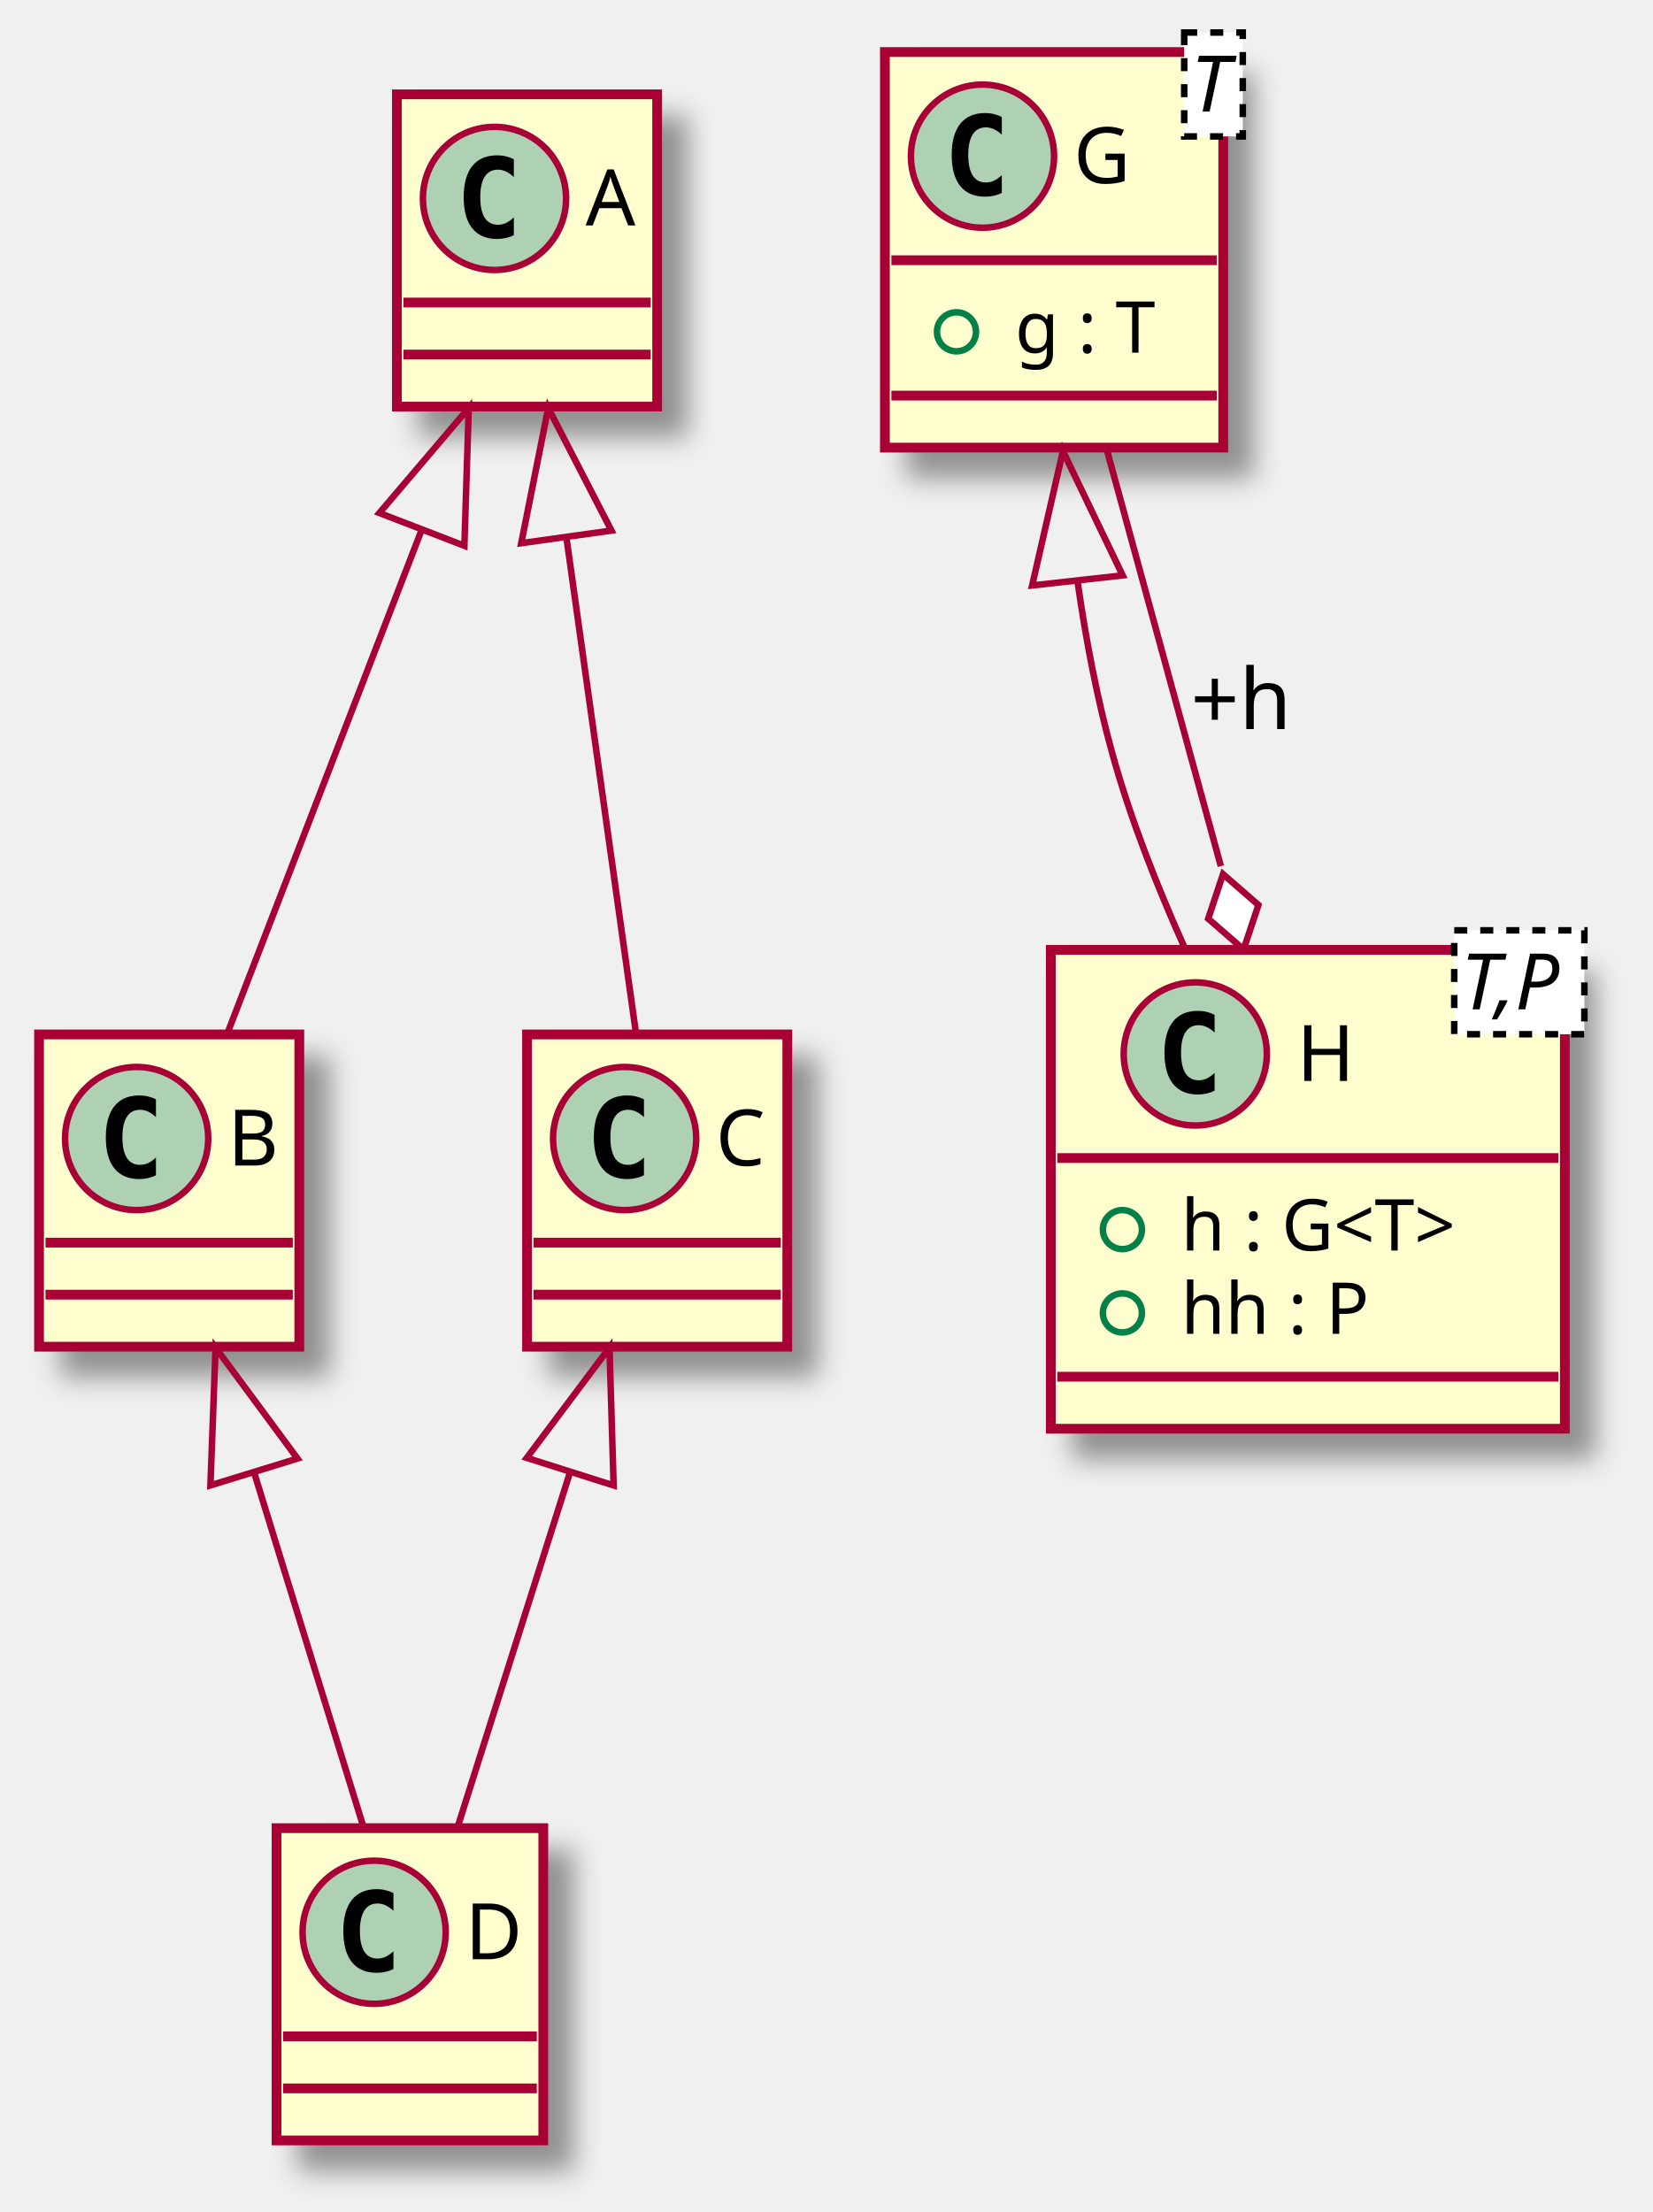
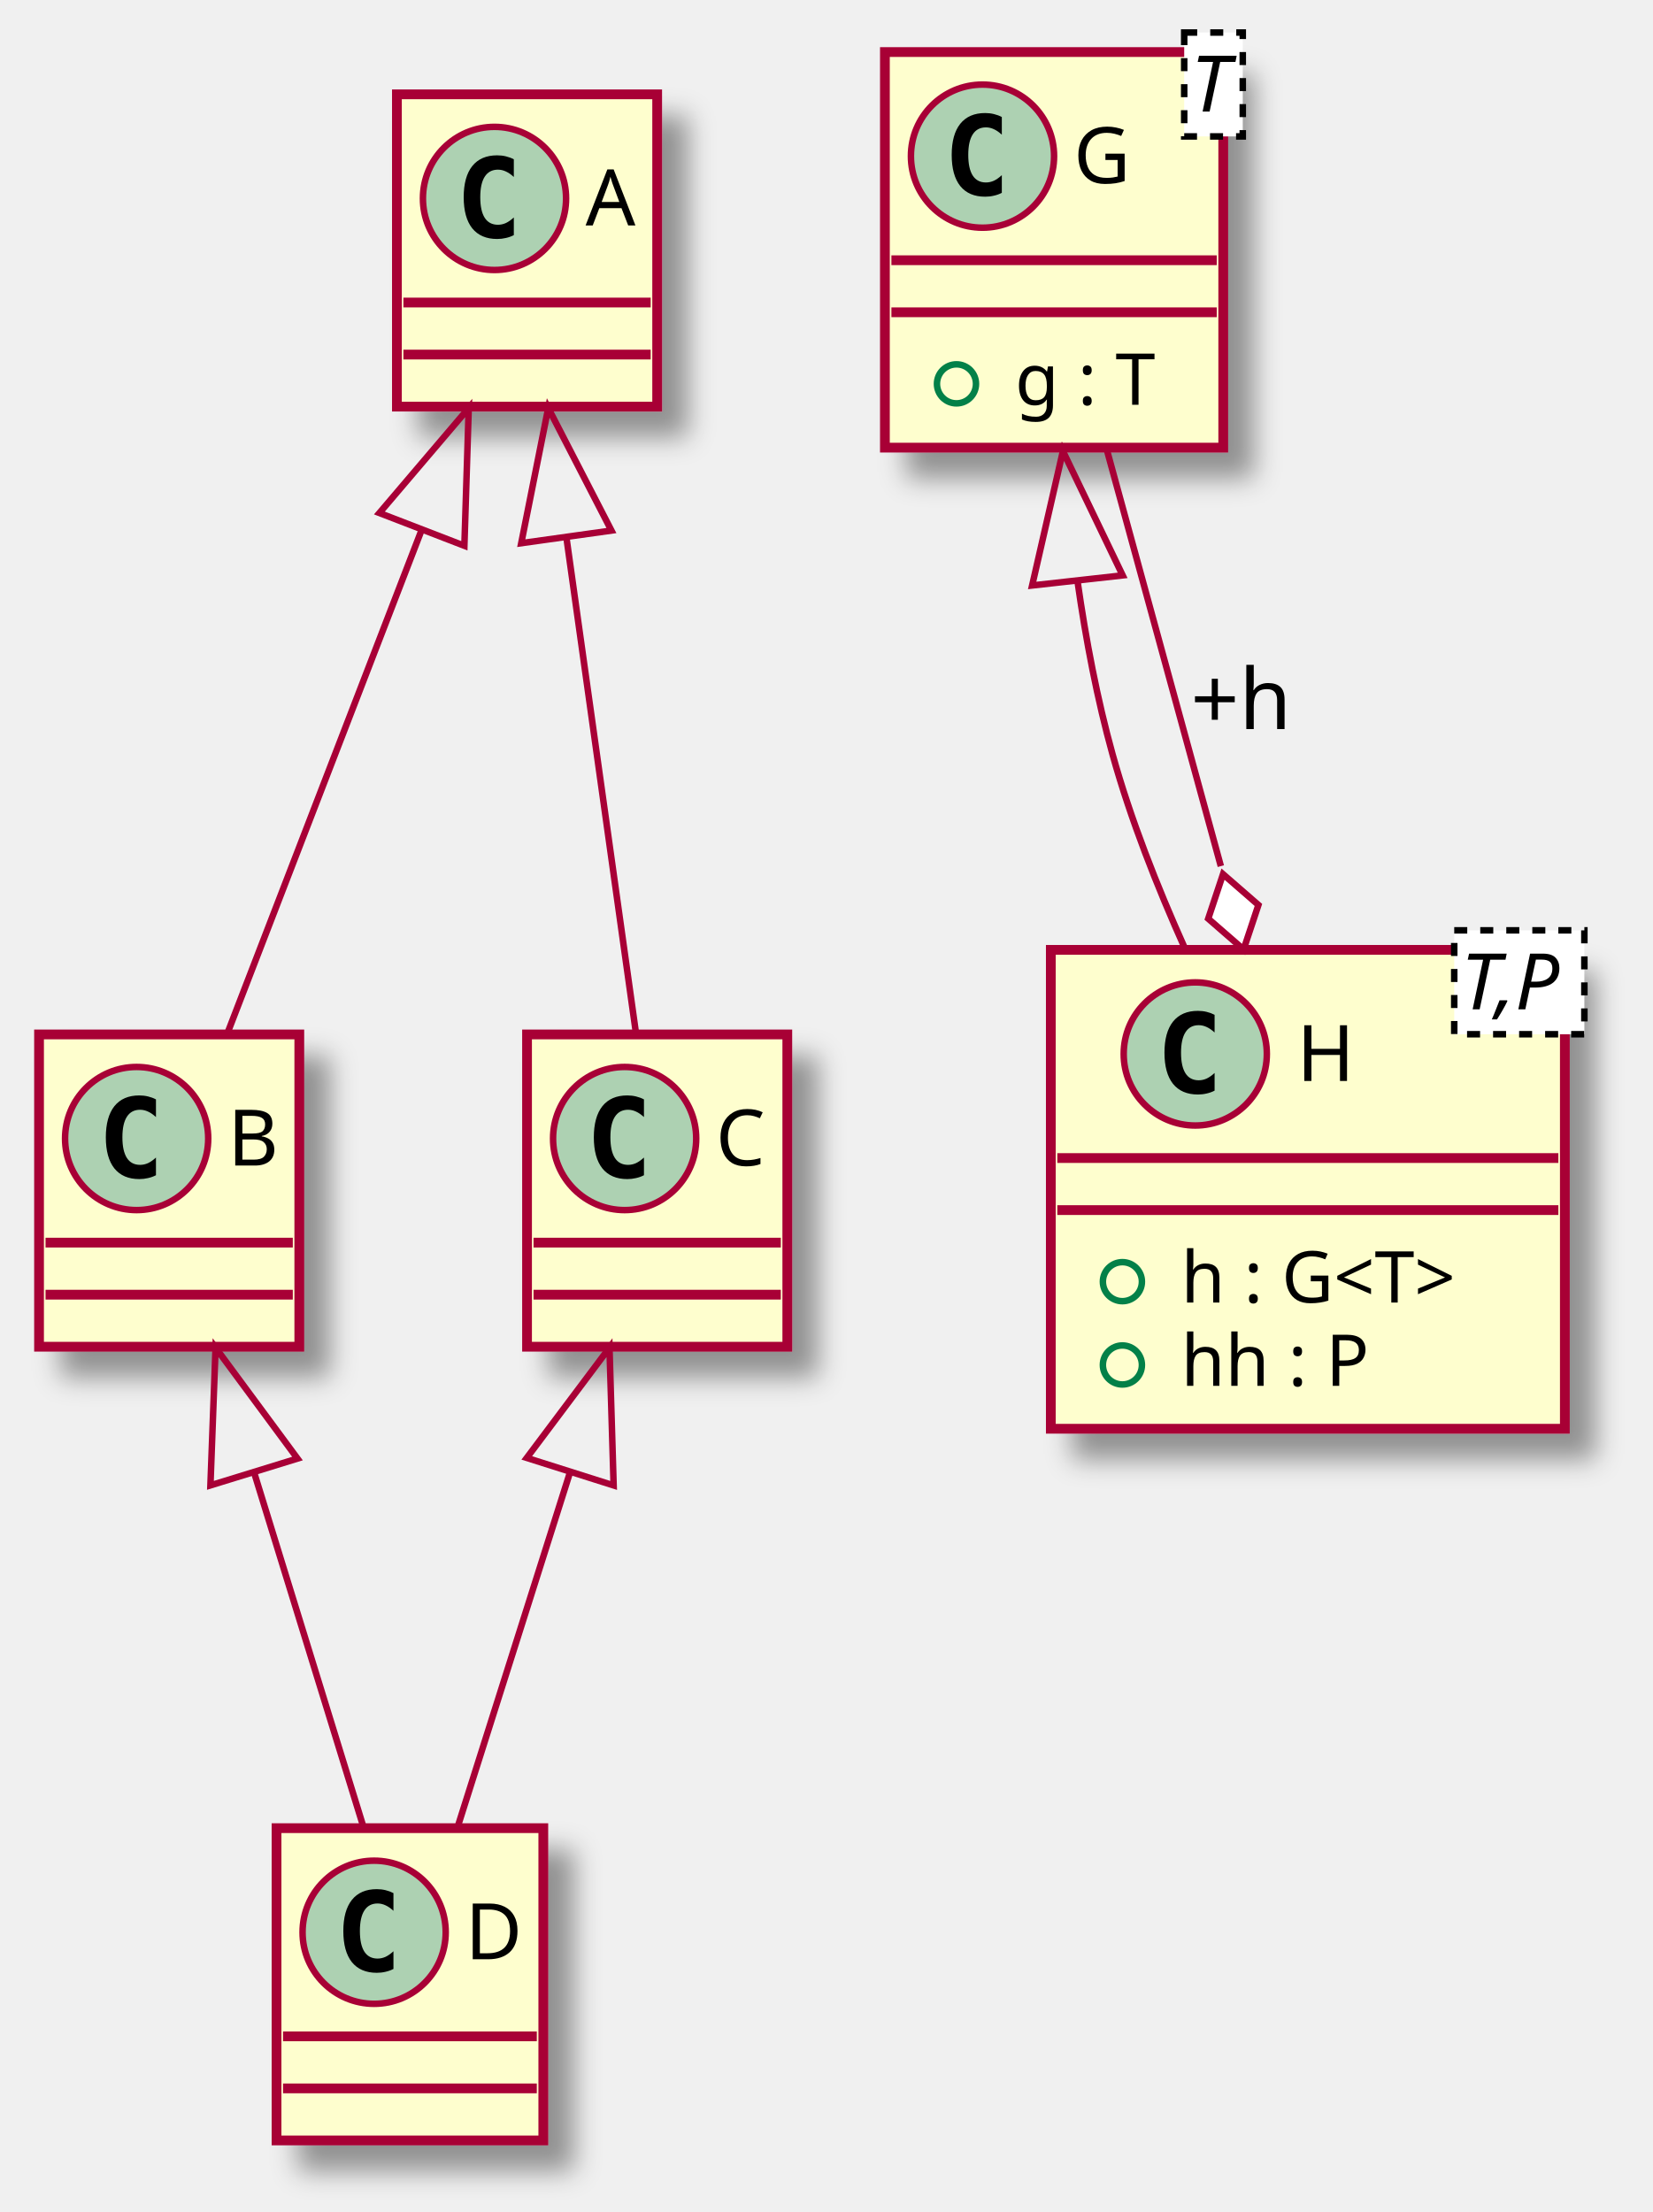
<svg xmlns="http://www.w3.org/2000/svg" xmlns:xlink="http://www.w3.org/1999/xlink" contentScriptType="application/ecmascript" contentStyleType="text/css" height="340px" preserveAspectRatio="none" style="width:254px;height:340px;" version="1.1" viewBox="0 0 254 340" width="254px" zoomAndPan="magnify">
  <defs>
-     <filter height="300%" id="fq6fk3z9c2r3b" width="300%" x="-1" y="-1">
+     <filter height="300%" id="f1y1qfe1z2wdqf" width="300%" x="-1" y="-1">
      <feGaussianBlur result="blurOut" stdDeviation="2.0" />
      <feColorMatrix in="blurOut" result="blurOut2" type="matrix" values="0 0 0 0 0 0 0 0 0 0 0 0 0 0 0 0 0 0 .4 0" />
      <feOffset dx="4.0" dy="4.0" in="blurOut2" result="blurOut3" />
      <feBlend in="SourceGraphic" in2="blurOut3" mode="normal" />
    </filter>
    <style type="text/css">a:hover { text-decoration: underline; }</style>
  </defs>
  <g>
-     <a href="https://github.com/bkryza/clang-uml/blob/81c7ce71df127267f3c56571e7dd3dd3b8159f4e/tests/t00060/t00060.cc#L3" target="_top" title="A" xlink:actuate="onRequest" xlink:href="https://github.com/bkryza/clang-uml/blob/81c7ce71df127267f3c56571e7dd3dd3b8159f4e/tests/t00060/t00060.cc#L3" xlink:show="new" xlink:title="A" xlink:type="simple">
-       <rect fill="#FEFECE" filter="url(#fq6fk3z9c2r3b)" height="48" id="C_0001373615549846303472" style="stroke: #A80036; stroke-width: 1.5;" width="40" x="61" y="14.5" />
+     <a href="https://github.com/bkryza/clang-uml/blob/75d1daac310c92e43d8a897cdb7db4aad61e4a3c/tests/t00060/t00060.cc#L3" target="_top" title="A" xlink:actuate="onRequest" xlink:href="https://github.com/bkryza/clang-uml/blob/75d1daac310c92e43d8a897cdb7db4aad61e4a3c/tests/t00060/t00060.cc#L3" xlink:show="new" xlink:title="A" xlink:type="simple">
+       <rect fill="#FEFECE" filter="url(#f1y1qfe1z2wdqf)" height="48" id="C_0001373615549846303472" style="stroke: #A80036; stroke-width: 1.5;" width="40" x="61" y="14.5" />
      <ellipse cx="76" cy="30.5" fill="#ADD1B2" rx="11" ry="11" style="stroke: #A80036; stroke-width: 1.0;" />
      <path d="M78.969,36.141 Q78.391,36.438 77.75,36.578 Q77.109,36.734 76.406,36.734 Q73.906,36.734 72.578,35.094 Q71.266,33.438 71.266,30.312 Q71.266,27.188 72.578,25.531 Q73.906,23.875 76.406,23.875 Q77.109,23.875 77.75,24.031 Q78.406,24.188 78.969,24.484 L78.969,27.203 Q78.344,26.625 77.75,26.359 Q77.156,26.078 76.531,26.078 Q75.188,26.078 74.5,27.156 Q73.812,28.219 73.812,30.312 Q73.812,32.406 74.5,33.484 Q75.188,34.547 76.531,34.547 Q77.156,34.547 77.75,34.281 Q78.344,34 78.969,33.422 L78.969,36.141 Z " />
      <text fill="#000000" font-family="sans-serif" font-size="12" lengthAdjust="spacingAndGlyphs" textLength="8" x="90" y="34.654">A</text>
      <line style="stroke: #A80036; stroke-width: 1.5;" x1="62" x2="100" y1="46.5" y2="46.5" />
      <line style="stroke: #A80036; stroke-width: 1.5;" x1="62" x2="100" y1="54.5" y2="54.5" />
    </a>
-     <a href="https://github.com/bkryza/clang-uml/blob/81c7ce71df127267f3c56571e7dd3dd3b8159f4e/tests/t00060/t00060.cc#L4" target="_top" title="B" xlink:actuate="onRequest" xlink:href="https://github.com/bkryza/clang-uml/blob/81c7ce71df127267f3c56571e7dd3dd3b8159f4e/tests/t00060/t00060.cc#L4" xlink:show="new" xlink:title="B" xlink:type="simple">
-       <rect fill="#FEFECE" filter="url(#fq6fk3z9c2r3b)" height="48" id="C_0000479650368930934571" style="stroke: #A80036; stroke-width: 1.5;" width="40" x="6" y="159" />
+     <a href="https://github.com/bkryza/clang-uml/blob/75d1daac310c92e43d8a897cdb7db4aad61e4a3c/tests/t00060/t00060.cc#L4" target="_top" title="B" xlink:actuate="onRequest" xlink:href="https://github.com/bkryza/clang-uml/blob/75d1daac310c92e43d8a897cdb7db4aad61e4a3c/tests/t00060/t00060.cc#L4" xlink:show="new" xlink:title="B" xlink:type="simple">
+       <rect fill="#FEFECE" filter="url(#f1y1qfe1z2wdqf)" height="48" id="C_0000479650368930934571" style="stroke: #A80036; stroke-width: 1.5;" width="40" x="6" y="159" />
      <ellipse cx="21" cy="175" fill="#ADD1B2" rx="11" ry="11" style="stroke: #A80036; stroke-width: 1.0;" />
      <path d="M23.969,180.641 Q23.391,180.938 22.75,181.078 Q22.109,181.234 21.406,181.234 Q18.906,181.234 17.578,179.594 Q16.266,177.938 16.266,174.812 Q16.266,171.688 17.578,170.031 Q18.906,168.375 21.406,168.375 Q22.109,168.375 22.75,168.531 Q23.406,168.688 23.969,168.984 L23.969,171.703 Q23.344,171.125 22.75,170.859 Q22.156,170.578 21.531,170.578 Q20.188,170.578 19.5,171.656 Q18.812,172.719 18.812,174.812 Q18.812,176.906 19.5,177.984 Q20.188,179.047 21.531,179.047 Q22.156,179.047 22.75,178.781 Q23.344,178.5 23.969,177.922 L23.969,180.641 Z " />
      <text fill="#000000" font-family="sans-serif" font-size="12" lengthAdjust="spacingAndGlyphs" textLength="8" x="35" y="179.154">B</text>
      <line style="stroke: #A80036; stroke-width: 1.5;" x1="7" x2="45" y1="191" y2="191" />
      <line style="stroke: #A80036; stroke-width: 1.5;" x1="7" x2="45" y1="199" y2="199" />
    </a>
-     <a href="https://github.com/bkryza/clang-uml/blob/81c7ce71df127267f3c56571e7dd3dd3b8159f4e/tests/t00060/t00060.cc#L5" target="_top" title="C" xlink:actuate="onRequest" xlink:href="https://github.com/bkryza/clang-uml/blob/81c7ce71df127267f3c56571e7dd3dd3b8159f4e/tests/t00060/t00060.cc#L5" xlink:show="new" xlink:title="C" xlink:type="simple">
-       <rect fill="#FEFECE" filter="url(#fq6fk3z9c2r3b)" height="48" id="C_0001827660844127264787" style="stroke: #A80036; stroke-width: 1.5;" width="40" x="81" y="159" />
+     <a href="https://github.com/bkryza/clang-uml/blob/75d1daac310c92e43d8a897cdb7db4aad61e4a3c/tests/t00060/t00060.cc#L5" target="_top" title="C" xlink:actuate="onRequest" xlink:href="https://github.com/bkryza/clang-uml/blob/75d1daac310c92e43d8a897cdb7db4aad61e4a3c/tests/t00060/t00060.cc#L5" xlink:show="new" xlink:title="C" xlink:type="simple">
+       <rect fill="#FEFECE" filter="url(#f1y1qfe1z2wdqf)" height="48" id="C_0001827660844127264787" style="stroke: #A80036; stroke-width: 1.5;" width="40" x="81" y="159" />
      <ellipse cx="96" cy="175" fill="#ADD1B2" rx="11" ry="11" style="stroke: #A80036; stroke-width: 1.0;" />
      <path d="M98.969,180.641 Q98.391,180.938 97.75,181.078 Q97.109,181.234 96.406,181.234 Q93.906,181.234 92.578,179.594 Q91.266,177.938 91.266,174.812 Q91.266,171.688 92.578,170.031 Q93.906,168.375 96.406,168.375 Q97.109,168.375 97.75,168.531 Q98.406,168.688 98.969,168.984 L98.969,171.703 Q98.344,171.125 97.75,170.859 Q97.156,170.578 96.531,170.578 Q95.188,170.578 94.5,171.656 Q93.812,172.719 93.812,174.812 Q93.812,176.906 94.5,177.984 Q95.188,179.047 96.531,179.047 Q97.156,179.047 97.75,178.781 Q98.344,178.5 98.969,177.922 L98.969,180.641 Z " />
      <text fill="#000000" font-family="sans-serif" font-size="12" lengthAdjust="spacingAndGlyphs" textLength="8" x="110" y="179.154">C</text>
      <line style="stroke: #A80036; stroke-width: 1.5;" x1="82" x2="120" y1="191" y2="191" />
      <line style="stroke: #A80036; stroke-width: 1.5;" x1="82" x2="120" y1="199" y2="199" />
    </a>
-     <a href="https://github.com/bkryza/clang-uml/blob/81c7ce71df127267f3c56571e7dd3dd3b8159f4e/tests/t00060/t00060.cc#L6" target="_top" title="D" xlink:actuate="onRequest" xlink:href="https://github.com/bkryza/clang-uml/blob/81c7ce71df127267f3c56571e7dd3dd3b8159f4e/tests/t00060/t00060.cc#L6" xlink:show="new" xlink:title="D" xlink:type="simple">
-       <rect fill="#FEFECE" filter="url(#fq6fk3z9c2r3b)" height="48" id="C_0001629687372290281981" style="stroke: #A80036; stroke-width: 1.5;" width="41" x="42.5" y="281" />
+     <a href="https://github.com/bkryza/clang-uml/blob/75d1daac310c92e43d8a897cdb7db4aad61e4a3c/tests/t00060/t00060.cc#L6" target="_top" title="D" xlink:actuate="onRequest" xlink:href="https://github.com/bkryza/clang-uml/blob/75d1daac310c92e43d8a897cdb7db4aad61e4a3c/tests/t00060/t00060.cc#L6" xlink:show="new" xlink:title="D" xlink:type="simple">
+       <rect fill="#FEFECE" filter="url(#f1y1qfe1z2wdqf)" height="48" id="C_0001629687372290281981" style="stroke: #A80036; stroke-width: 1.5;" width="41" x="42.5" y="281" />
      <ellipse cx="57.5" cy="297" fill="#ADD1B2" rx="11" ry="11" style="stroke: #A80036; stroke-width: 1.0;" />
      <path d="M60.469,302.641 Q59.891,302.938 59.25,303.078 Q58.609,303.234 57.906,303.234 Q55.406,303.234 54.078,301.594 Q52.766,299.938 52.766,296.812 Q52.766,293.688 54.078,292.031 Q55.406,290.375 57.906,290.375 Q58.609,290.375 59.25,290.531 Q59.906,290.688 60.469,290.984 L60.469,293.703 Q59.844,293.125 59.25,292.859 Q58.656,292.578 58.031,292.578 Q56.688,292.578 56,293.656 Q55.312,294.719 55.312,296.812 Q55.312,298.906 56,299.984 Q56.688,301.047 58.031,301.047 Q58.656,301.047 59.25,300.781 Q59.844,300.5 60.469,299.922 L60.469,302.641 Z " />
      <text fill="#000000" font-family="sans-serif" font-size="12" lengthAdjust="spacingAndGlyphs" textLength="9" x="71.5" y="301.154">D</text>
      <line style="stroke: #A80036; stroke-width: 1.5;" x1="43.5" x2="82.5" y1="313" y2="313" />
      <line style="stroke: #A80036; stroke-width: 1.5;" x1="43.5" x2="82.5" y1="321" y2="321" />
    </a>
-     <a href="https://github.com/bkryza/clang-uml/blob/81c7ce71df127267f3c56571e7dd3dd3b8159f4e/tests/t00060/t00060.cc#L10" target="_top" title="G" xlink:actuate="onRequest" xlink:href="https://github.com/bkryza/clang-uml/blob/81c7ce71df127267f3c56571e7dd3dd3b8159f4e/tests/t00060/t00060.cc#L10" xlink:show="new" xlink:title="G" xlink:type="simple">
-       <rect fill="#FEFECE" filter="url(#fq6fk3z9c2r3b)" height="60.805" id="C_0001877304825033069517" style="stroke: #A80036; stroke-width: 1.5;" width="52" x="136" y="8" />
+     <a href="https://github.com/bkryza/clang-uml/blob/75d1daac310c92e43d8a897cdb7db4aad61e4a3c/tests/t00060/t00060.cc#L10" target="_top" title="G" xlink:actuate="onRequest" xlink:href="https://github.com/bkryza/clang-uml/blob/75d1daac310c92e43d8a897cdb7db4aad61e4a3c/tests/t00060/t00060.cc#L10" xlink:show="new" xlink:title="G" xlink:type="simple">
+       <rect fill="#FEFECE" filter="url(#f1y1qfe1z2wdqf)" height="60.805" id="C_0001877304825033069517" style="stroke: #A80036; stroke-width: 1.5;" width="52" x="136" y="8" />
      <ellipse cx="151" cy="24" fill="#ADD1B2" rx="11" ry="11" style="stroke: #A80036; stroke-width: 1.0;" />
      <path d="M153.969,29.641 Q153.391,29.938 152.75,30.078 Q152.109,30.234 151.406,30.234 Q148.906,30.234 147.578,28.594 Q146.266,26.938 146.266,23.812 Q146.266,20.688 147.578,19.031 Q148.906,17.375 151.406,17.375 Q152.109,17.375 152.75,17.531 Q153.406,17.688 153.969,17.984 L153.969,20.703 Q153.344,20.125 152.75,19.859 Q152.156,19.578 151.531,19.578 Q150.188,19.578 149.5,20.656 Q148.812,21.719 148.812,23.812 Q148.812,25.906 149.5,26.984 Q150.188,28.047 151.531,28.047 Q152.156,28.047 152.75,27.781 Q153.344,27.5 153.969,26.922 L153.969,29.641 Z " />
      <text fill="#000000" font-family="sans-serif" font-size="12" lengthAdjust="spacingAndGlyphs" textLength="9" x="165" y="28.154">G</text>
      <rect fill="#FFFFFF" height="15.969" style="stroke: #000000; stroke-width: 1.0; stroke-dasharray: 2.0,2.0;" width="9" x="182" y="5" />
      <text fill="#000000" font-family="sans-serif" font-size="12" font-style="italic" lengthAdjust="spacingAndGlyphs" textLength="7" x="183" y="17.139">T</text>
      <line style="stroke: #A80036; stroke-width: 1.5;" x1="137" x2="187" y1="40" y2="40" />
+       <line style="stroke: #A80036; stroke-width: 1.5;" x1="137" x2="187" y1="48" y2="48" />
    </a>
-     <a href="https://github.com/bkryza/clang-uml/blob/81c7ce71df127267f3c56571e7dd3dd3b8159f4e/tests/t00060/t00060.cc#L11" target="_top" title="g" xlink:actuate="onRequest" xlink:href="https://github.com/bkryza/clang-uml/blob/81c7ce71df127267f3c56571e7dd3dd3b8159f4e/tests/t00060/t00060.cc#L11" xlink:show="new" xlink:title="g" xlink:type="simple">
-       <rect fill="#FEFECE" height="10" style="stroke: none; stroke-width: 1.0;" width="20" x="142" y="46" />
-       <ellipse cx="147" cy="51" fill="none" rx="3" ry="3" style="stroke: #038048; stroke-width: 1.0;" />
+     <a href="https://github.com/bkryza/clang-uml/blob/75d1daac310c92e43d8a897cdb7db4aad61e4a3c/tests/t00060/t00060.cc#L11" target="_top" title="g" xlink:actuate="onRequest" xlink:href="https://github.com/bkryza/clang-uml/blob/75d1daac310c92e43d8a897cdb7db4aad61e4a3c/tests/t00060/t00060.cc#L11" xlink:show="new" xlink:title="g" xlink:type="simple">
+       <rect fill="#FEFECE" height="10" style="stroke: none; stroke-width: 1.0;" width="20" x="142" y="54" />
+       <ellipse cx="147" cy="59" fill="none" rx="3" ry="3" style="stroke: #038048; stroke-width: 1.0;" />
    </a>
-     <a href="https://github.com/bkryza/clang-uml/blob/81c7ce71df127267f3c56571e7dd3dd3b8159f4e/tests/t00060/t00060.cc#L11" target="_top" title="g" xlink:actuate="onRequest" xlink:href="https://github.com/bkryza/clang-uml/blob/81c7ce71df127267f3c56571e7dd3dd3b8159f4e/tests/t00060/t00060.cc#L11" xlink:show="new" xlink:title="g" xlink:type="simple">
-       <text fill="#000000" font-family="sans-serif" font-size="11" lengthAdjust="spacingAndGlyphs" textLength="26" x="156" y="54.21">g : T</text>
+     <a href="https://github.com/bkryza/clang-uml/blob/75d1daac310c92e43d8a897cdb7db4aad61e4a3c/tests/t00060/t00060.cc#L11" target="_top" title="g" xlink:actuate="onRequest" xlink:href="https://github.com/bkryza/clang-uml/blob/75d1daac310c92e43d8a897cdb7db4aad61e4a3c/tests/t00060/t00060.cc#L11" xlink:show="new" xlink:title="g" xlink:type="simple">
+       <text fill="#000000" font-family="sans-serif" font-size="11" lengthAdjust="spacingAndGlyphs" textLength="26" x="156" y="62.21">g : T</text>
    </a>
-     <line style="stroke: #A80036; stroke-width: 1.5;" x1="137" x2="187" y1="60.805" y2="60.805" />
-     <a href="https://github.com/bkryza/clang-uml/blob/81c7ce71df127267f3c56571e7dd3dd3b8159f4e/tests/t00060/t00060.cc#L14" target="_top" title="H" xlink:actuate="onRequest" xlink:href="https://github.com/bkryza/clang-uml/blob/81c7ce71df127267f3c56571e7dd3dd3b8159f4e/tests/t00060/t00060.cc#L14" xlink:show="new" xlink:title="H" xlink:type="simple">
-       <rect fill="#FEFECE" filter="url(#fq6fk3z9c2r3b)" height="73.609" id="C_0001881610349123495638" style="stroke: #A80036; stroke-width: 1.5;" width="79" x="161.5" y="146" />
+     <a href="https://github.com/bkryza/clang-uml/blob/75d1daac310c92e43d8a897cdb7db4aad61e4a3c/tests/t00060/t00060.cc#L14" target="_top" title="H" xlink:actuate="onRequest" xlink:href="https://github.com/bkryza/clang-uml/blob/75d1daac310c92e43d8a897cdb7db4aad61e4a3c/tests/t00060/t00060.cc#L14" xlink:show="new" xlink:title="H" xlink:type="simple">
+       <rect fill="#FEFECE" filter="url(#f1y1qfe1z2wdqf)" height="73.609" id="C_0001881610349123495638" style="stroke: #A80036; stroke-width: 1.5;" width="79" x="161.5" y="146" />
      <ellipse cx="183.7" cy="162" fill="#ADD1B2" rx="11" ry="11" style="stroke: #A80036; stroke-width: 1.0;" />
      <path d="M186.669,167.641 Q186.091,167.938 185.45,168.078 Q184.809,168.234 184.106,168.234 Q181.606,168.234 180.278,166.594 Q178.966,164.938 178.966,161.812 Q178.966,158.688 180.278,157.031 Q181.606,155.375 184.106,155.375 Q184.809,155.375 185.45,155.531 Q186.106,155.688 186.669,155.984 L186.669,158.703 Q186.044,158.125 185.45,157.859 Q184.856,157.578 184.231,157.578 Q182.887,157.578 182.2,158.656 Q181.512,159.719 181.512,161.812 Q181.512,163.906 182.2,164.984 Q182.887,166.047 184.231,166.047 Q184.856,166.047 185.45,165.781 Q186.044,165.5 186.669,164.922 L186.669,167.641 Z " />
      <text fill="#000000" font-family="sans-serif" font-size="12" lengthAdjust="spacingAndGlyphs" textLength="9" x="199.3" y="166.154">H</text>
      <rect fill="#FFFFFF" height="15.969" style="stroke: #000000; stroke-width: 1.0; stroke-dasharray: 2.0,2.0;" width="20" x="223.5" y="143" />
      <text fill="#000000" font-family="sans-serif" font-size="12" font-style="italic" lengthAdjust="spacingAndGlyphs" textLength="18" x="224.5" y="155.139">T,P</text>
      <line style="stroke: #A80036; stroke-width: 1.5;" x1="162.5" x2="239.5" y1="178" y2="178" />
+       <line style="stroke: #A80036; stroke-width: 1.5;" x1="162.5" x2="239.5" y1="186" y2="186" />
    </a>
-     <a href="https://github.com/bkryza/clang-uml/blob/81c7ce71df127267f3c56571e7dd3dd3b8159f4e/tests/t00060/t00060.cc#L15" target="_top" title="h" xlink:actuate="onRequest" xlink:href="https://github.com/bkryza/clang-uml/blob/81c7ce71df127267f3c56571e7dd3dd3b8159f4e/tests/t00060/t00060.cc#L15" xlink:show="new" xlink:title="h" xlink:type="simple">
-       <rect fill="#FEFECE" height="10" style="stroke: none; stroke-width: 1.0;" width="20" x="167.5" y="184" />
-       <ellipse cx="172.5" cy="189" fill="none" rx="3" ry="3" style="stroke: #038048; stroke-width: 1.0;" />
+     <a href="https://github.com/bkryza/clang-uml/blob/75d1daac310c92e43d8a897cdb7db4aad61e4a3c/tests/t00060/t00060.cc#L15" target="_top" title="h" xlink:actuate="onRequest" xlink:href="https://github.com/bkryza/clang-uml/blob/75d1daac310c92e43d8a897cdb7db4aad61e4a3c/tests/t00060/t00060.cc#L15" xlink:show="new" xlink:title="h" xlink:type="simple">
+       <rect fill="#FEFECE" height="10" style="stroke: none; stroke-width: 1.0;" width="20" x="167.5" y="192" />
+       <ellipse cx="172.5" cy="197" fill="none" rx="3" ry="3" style="stroke: #038048; stroke-width: 1.0;" />
    </a>
-     <a href="https://github.com/bkryza/clang-uml/blob/81c7ce71df127267f3c56571e7dd3dd3b8159f4e/tests/t00060/t00060.cc#L15" target="_top" title="h" xlink:actuate="onRequest" xlink:href="https://github.com/bkryza/clang-uml/blob/81c7ce71df127267f3c56571e7dd3dd3b8159f4e/tests/t00060/t00060.cc#L15" xlink:show="new" xlink:title="h" xlink:type="simple">
-       <text fill="#000000" font-family="sans-serif" font-size="11" lengthAdjust="spacingAndGlyphs" textLength="53" x="181.5" y="192.21">h : G&lt;T&gt;</text>
+     <a href="https://github.com/bkryza/clang-uml/blob/75d1daac310c92e43d8a897cdb7db4aad61e4a3c/tests/t00060/t00060.cc#L15" target="_top" title="h" xlink:actuate="onRequest" xlink:href="https://github.com/bkryza/clang-uml/blob/75d1daac310c92e43d8a897cdb7db4aad61e4a3c/tests/t00060/t00060.cc#L15" xlink:show="new" xlink:title="h" xlink:type="simple">
+       <text fill="#000000" font-family="sans-serif" font-size="11" lengthAdjust="spacingAndGlyphs" textLength="53" x="181.5" y="200.21">h : G&lt;T&gt;</text>
    </a>
-     <a href="https://github.com/bkryza/clang-uml/blob/81c7ce71df127267f3c56571e7dd3dd3b8159f4e/tests/t00060/t00060.cc#L16" target="_top" title="hh" xlink:actuate="onRequest" xlink:href="https://github.com/bkryza/clang-uml/blob/81c7ce71df127267f3c56571e7dd3dd3b8159f4e/tests/t00060/t00060.cc#L16" xlink:show="new" xlink:title="hh" xlink:type="simple">
-       <rect fill="#FEFECE" height="10" style="stroke: none; stroke-width: 1.0;" width="20" x="167.5" y="196.805" />
-       <ellipse cx="172.5" cy="201.805" fill="none" rx="3" ry="3" style="stroke: #038048; stroke-width: 1.0;" />
+     <a href="https://github.com/bkryza/clang-uml/blob/75d1daac310c92e43d8a897cdb7db4aad61e4a3c/tests/t00060/t00060.cc#L16" target="_top" title="hh" xlink:actuate="onRequest" xlink:href="https://github.com/bkryza/clang-uml/blob/75d1daac310c92e43d8a897cdb7db4aad61e4a3c/tests/t00060/t00060.cc#L16" xlink:show="new" xlink:title="hh" xlink:type="simple">
+       <rect fill="#FEFECE" height="10" style="stroke: none; stroke-width: 1.0;" width="20" x="167.5" y="204.805" />
+       <ellipse cx="172.5" cy="209.805" fill="none" rx="3" ry="3" style="stroke: #038048; stroke-width: 1.0;" />
    </a>
-     <a href="https://github.com/bkryza/clang-uml/blob/81c7ce71df127267f3c56571e7dd3dd3b8159f4e/tests/t00060/t00060.cc#L16" target="_top" title="hh" xlink:actuate="onRequest" xlink:href="https://github.com/bkryza/clang-uml/blob/81c7ce71df127267f3c56571e7dd3dd3b8159f4e/tests/t00060/t00060.cc#L16" xlink:show="new" xlink:title="hh" xlink:type="simple">
-       <text fill="#000000" font-family="sans-serif" font-size="11" lengthAdjust="spacingAndGlyphs" textLength="33" x="181.5" y="205.015">hh : P</text>
+     <a href="https://github.com/bkryza/clang-uml/blob/75d1daac310c92e43d8a897cdb7db4aad61e4a3c/tests/t00060/t00060.cc#L16" target="_top" title="hh" xlink:actuate="onRequest" xlink:href="https://github.com/bkryza/clang-uml/blob/75d1daac310c92e43d8a897cdb7db4aad61e4a3c/tests/t00060/t00060.cc#L16" xlink:show="new" xlink:title="hh" xlink:type="simple">
+       <text fill="#000000" font-family="sans-serif" font-size="11" lengthAdjust="spacingAndGlyphs" textLength="33" x="181.5" y="213.015">hh : P</text>
    </a>
-     <line style="stroke: #A80036; stroke-width: 1.5;" x1="162.5" x2="239.5" y1="211.609" y2="211.609" />
    <path d="M64.83,81.38 C55.08,106.65 43.02,137.89 34.96,158.8 " fill="none" id="C_0001373615549846303472&lt;-C_0000479650368930934571" style="stroke: #A80036; stroke-width: 1.0;" />
    <polygon fill="none" points="58.31,78.85,72.04,62.71,71.37,83.89,58.31,78.85" style="stroke: #A80036; stroke-width: 1.0;" />
    <path d="M87.09,82.89 C90.6,107.89 94.87,138.31 97.74,158.8 " fill="none" id="C_0001373615549846303472&lt;-C_0001827660844127264787" style="stroke: #A80036; stroke-width: 1.0;" />
    <polygon fill="none" points="80.11,83.49,84.26,62.71,93.97,81.55,80.11,83.49" style="stroke: #A80036; stroke-width: 1.0;" />
    <path d="M39.08,226.42 C44.73,244.76 51.13,265.51 55.89,280.93 " fill="none" id="C_0000479650368930934571&lt;-C_0001629687372290281981" style="stroke: #A80036; stroke-width: 1.0;" />
    <polygon fill="none" points="32.34,228.31,33.13,207.14,45.72,224.19,32.34,228.31" style="stroke: #A80036; stroke-width: 1.0;" />
    <path d="M87.57,226.42 C81.76,244.76 75.19,265.51 70.3,280.93 " fill="none" id="C_0001827660844127264787&lt;-C_0001629687372290281981" style="stroke: #A80036; stroke-width: 1.0;" />
    <polygon fill="none" points="80.96,224.09,93.67,207.14,94.31,228.32,80.96,224.09" style="stroke: #A80036; stroke-width: 1.0;" />
    <path d="M187.63,133.13 C181.79,111.81 175.14,87.52 170.08,69.03 " fill="none" id="C_0001881610349123495638&lt;-C_0001877304825033069517" style="stroke: #A80036; stroke-width: 1.0;" />
    <polygon fill="#FFFFFF" points="191.13,145.94,193.406,139.098,187.966,134.365,185.69,141.207,191.13,145.94" style="stroke: #A80036; stroke-width: 1.0;" />
    <text fill="#000000" font-family="sans-serif" font-size="13" lengthAdjust="spacingAndGlyphs" textLength="19" x="183" y="112.067">+h</text>
    <path d="M165.61,89.39 C166.89,98.35 168.64,107.52 171,116 C173.77,125.94 177.85,136.29 182.1,145.76 " fill="none" id="C_0001877304825033069517&lt;-C_0001881610349123495638" style="stroke: #A80036; stroke-width: 1.0;" />
    <polygon fill="none" points="158.63,89.99,163.36,69.34,172.54,88.44,158.63,89.99" style="stroke: #A80036; stroke-width: 1.0;" />
  </g>
</svg>
